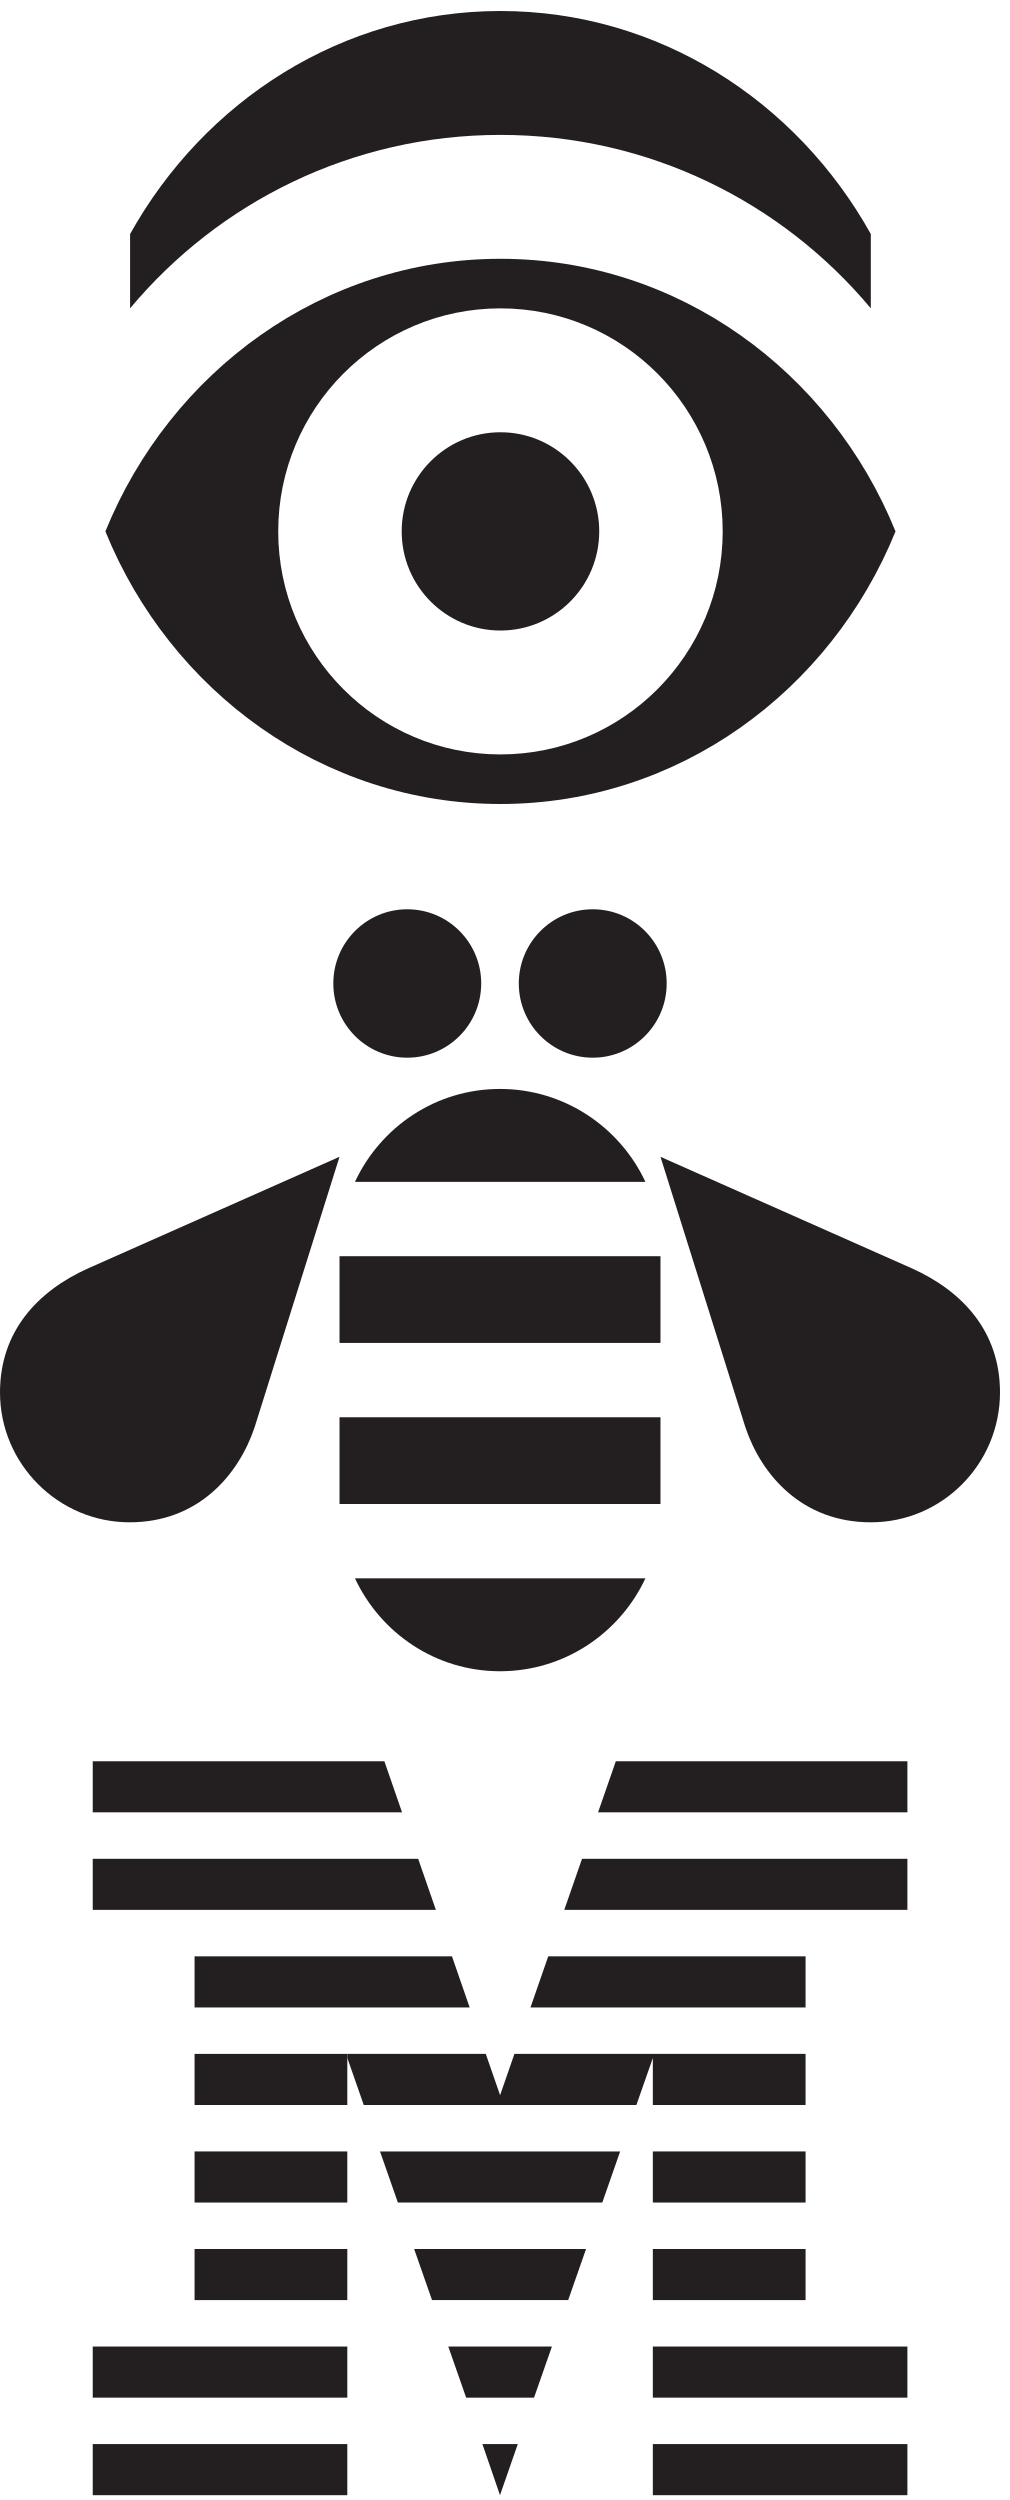
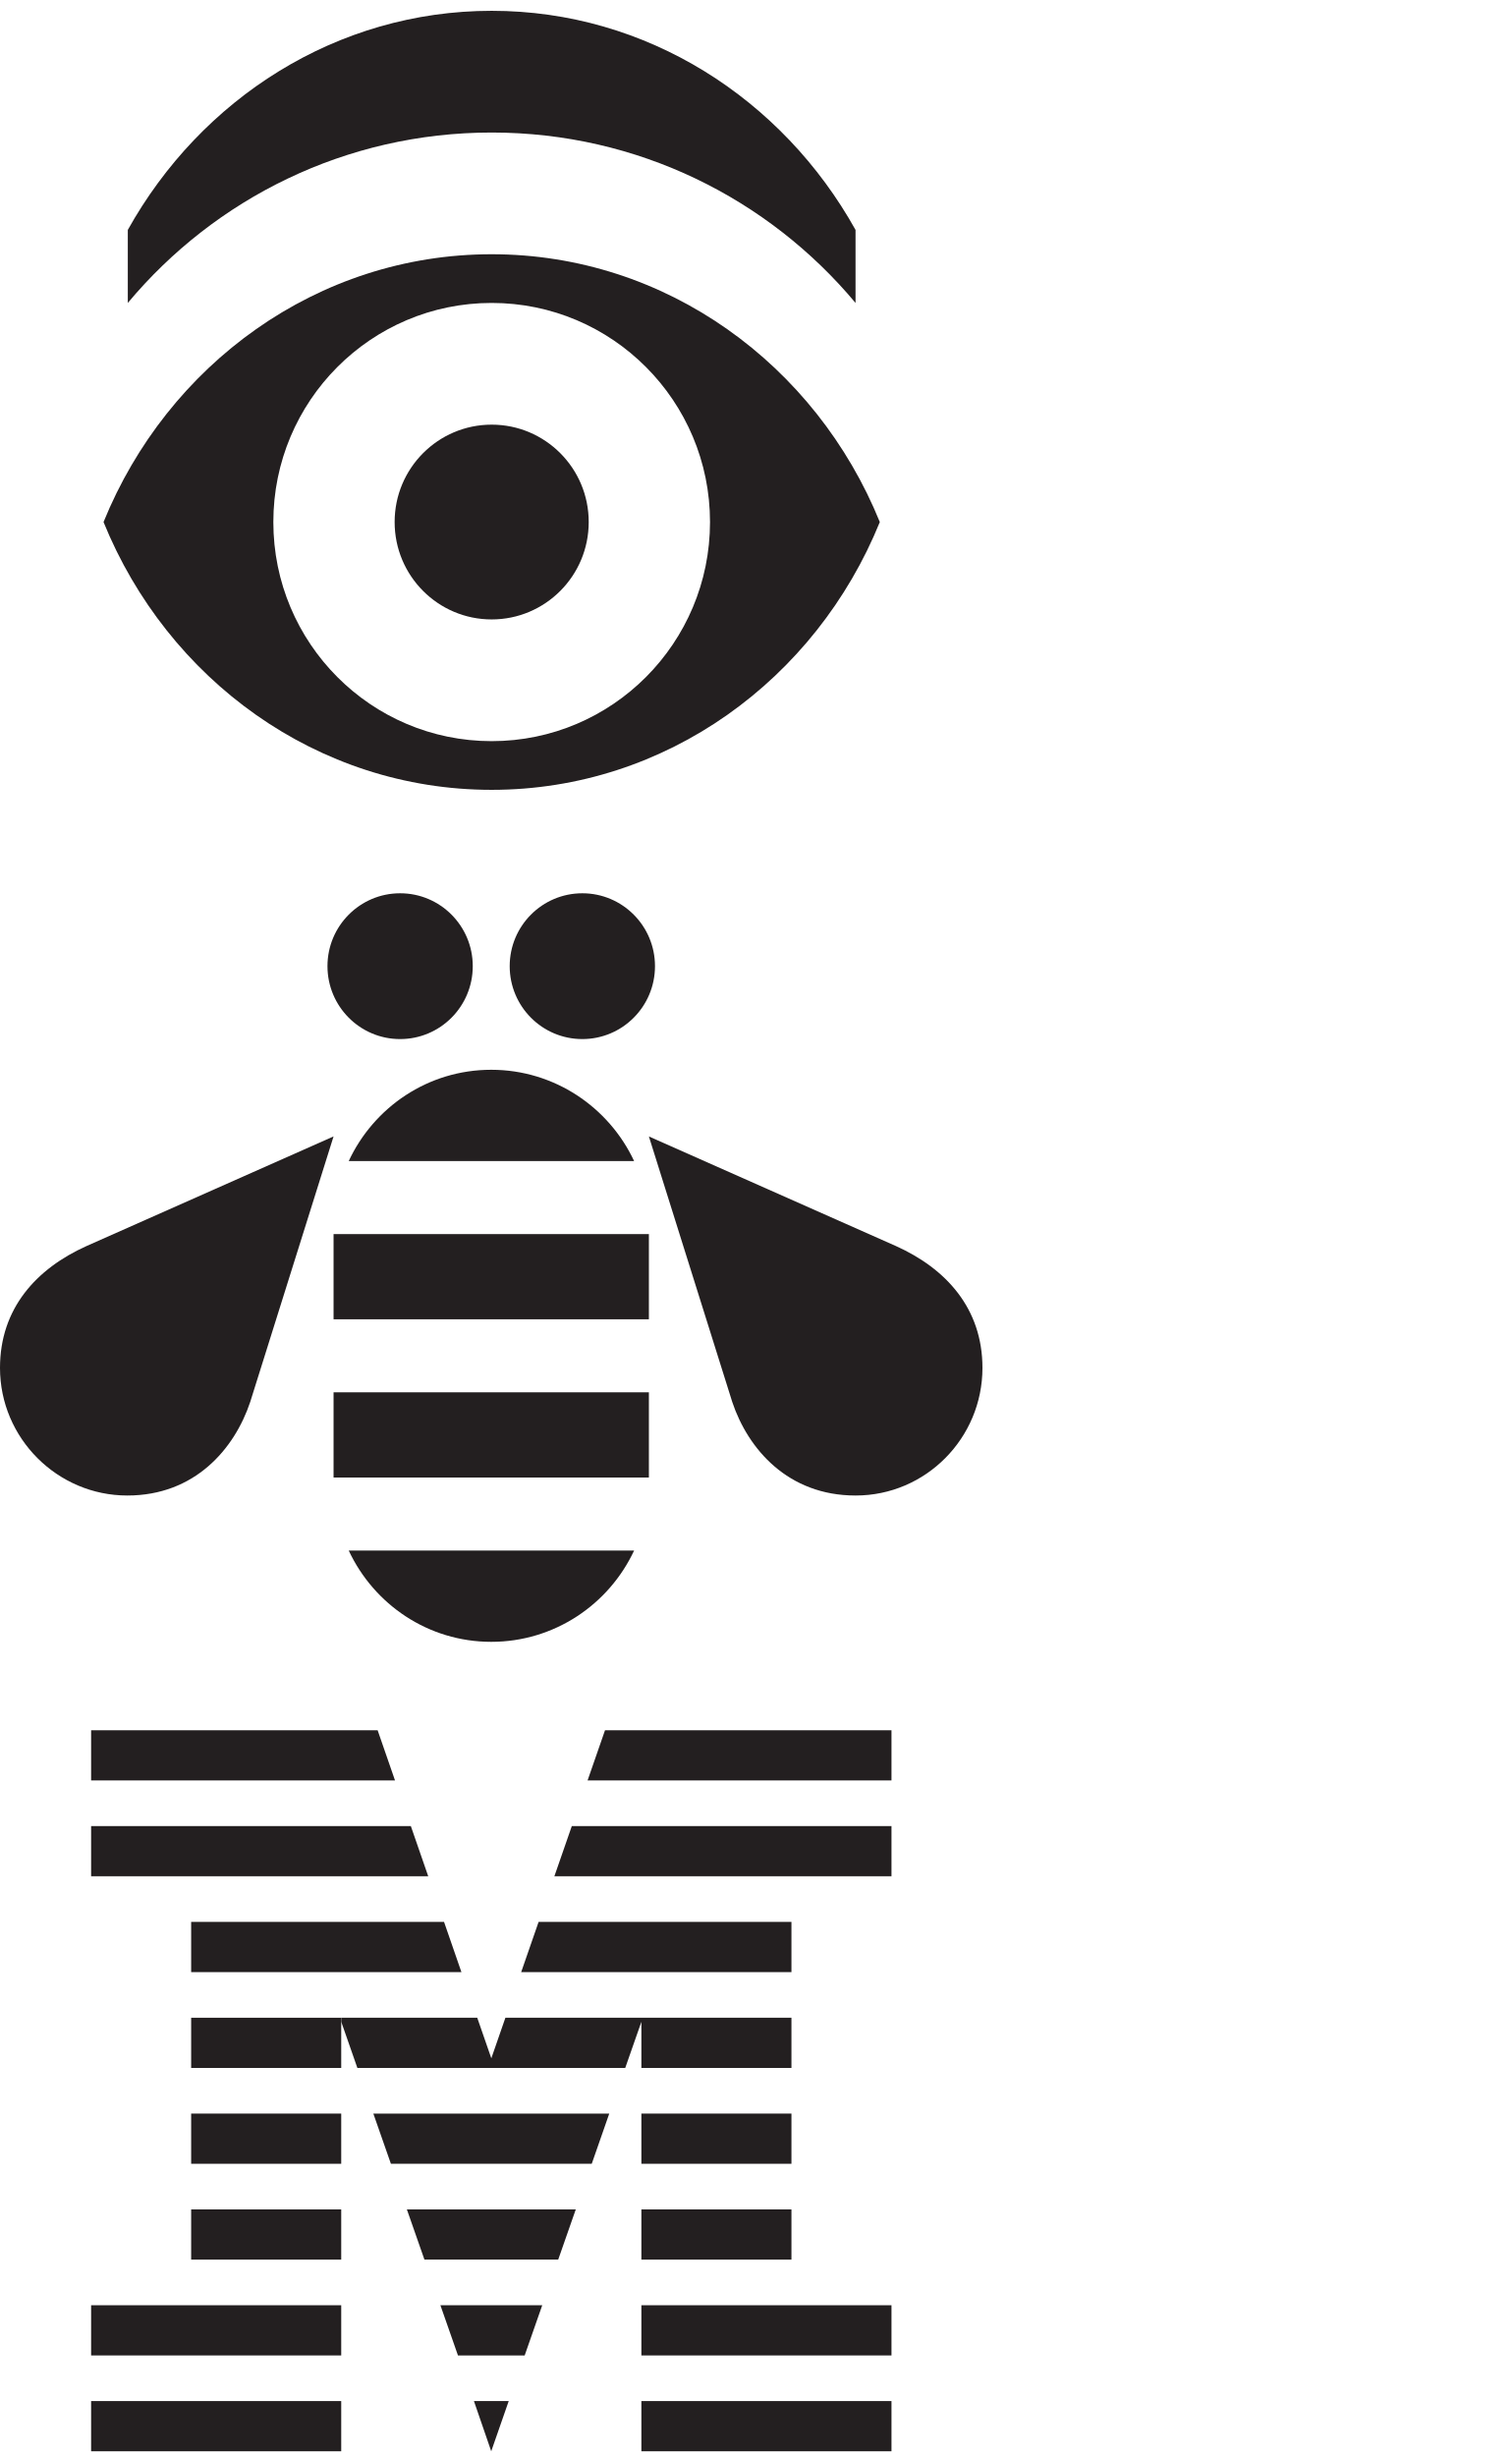
- <svg xmlns="http://www.w3.org/2000/svg" width="21px" height="52px" viewBox="0 0 21 52" version="1.1">
+ <svg xmlns="http://www.w3.org/2000/svg" width="32px" height="52px" viewBox="0 0 32 52" version="1.1">
  <defs />
  <g id="Desktop" stroke="none" stroke-width="1" fill="none" fill-rule="evenodd">
    <g id="Icons-Copy-2" transform="translate(-356, -840)">
      <g id="Group" transform="translate(356, 840)">
        <g id="Group-44">
          <path d="M10.409,13.115 C11.544,13.115 12.464,12.192 12.464,11.053 C12.464,9.914 11.544,8.991 10.409,8.991 C9.275,8.991 8.355,9.914 8.355,11.053 C8.355,12.192 9.275,13.115 10.409,13.115" id="Fill-1" fill="#231F20" />
          <path d="M10.409,6.414 C12.962,6.414 15.032,8.491 15.032,11.053 C15.032,13.615 12.962,15.692 10.409,15.692 C7.856,15.692 5.787,13.615 5.787,11.053 C5.787,8.491 7.856,6.414 10.409,6.414 M10.409,16.723 C14.104,16.723 17.274,14.384 18.627,11.053 C17.274,7.722 14.104,5.383 10.409,5.383 C6.715,5.383 3.545,7.722 2.192,11.053 C3.545,14.384 6.715,16.723 10.409,16.723" id="Fill-3" fill="#231F20" />
          <g id="Group-7" transform="translate(2.51087, 0.128969)">
            <polygon id="Clip-6" points="0.195 0.1 15.602 0.1 15.602 6.285 0.195 6.285" />
            <path d="M7.899,2.677 C10.995,2.677 13.762,4.081 15.602,6.285 L15.602,4.739 C14.056,1.965 11.186,0.1 7.899,0.1 C4.611,0.1 1.741,1.965 0.195,4.739 L0.195,6.285 C2.035,4.081 4.803,2.677 7.899,2.677" id="Fill-5" fill="#231F20" />
          </g>
          <polygon id="Fill-8" fill="#231F20" points="10.4 51.9 10.77 50.837 10.034 50.837" />
          <polygon id="Fill-10" fill="#231F20" points="9.696 49.871 11.108 49.871 11.48 48.808 9.324 48.808" />
          <polygon id="Fill-12" fill="#231F20" points="8.986 47.842 11.818 47.842 12.19 46.779 8.614 46.779" />
          <polygon id="Fill-14" fill="#231F20" points="8.276 45.813 12.528 45.813 12.899 44.75 7.904 44.75" />
          <polygon id="Fill-16" fill="#231F20" points="9.401 40.692 4.047 40.692 4.047 41.755 9.769 41.755" />
          <polygon id="Fill-18" fill="#231F20" points="11.737 39.725 18.874 39.725 18.874 38.663 12.106 38.663" />
          <polygon id="Fill-20" fill="#231F20" points="12.44 37.696 18.874 37.696 18.874 36.634 12.809 36.634" />
          <polygon id="Clip-23" points="0 51.9 20.8 51.9 20.8 0.229 0 0.229" />
          <polygon id="Fill-22" fill="#231F20" points="1.929 51.9 7.224 51.9 7.224 50.837 1.929 50.837" />
          <polygon id="Fill-24" fill="#231F20" points="1.929 49.871 7.224 49.871 7.224 48.808 1.929 48.808" />
          <polygon id="Fill-25" fill="#231F20" points="4.047 47.842 7.224 47.842 7.224 46.779 4.047 46.779" />
          <polygon id="Fill-26" fill="#231F20" points="4.047 45.813 7.224 45.813 7.224 44.75 4.047 44.75" />
          <polygon id="Fill-27" fill="#231F20" points="4.047 43.784 7.224 43.784 7.224 42.721 4.047 42.721" />
          <polygon id="Fill-28" fill="#231F20" points="16.756 40.692 11.403 40.692 11.034 41.755 16.756 41.755" />
          <polygon id="Fill-29" fill="#231F20" points="13.579 43.784 16.756 43.784 16.756 42.721 13.579 42.721 10.7 42.721 10.402 43.58 10.104 42.721 7.225 42.721 7.225 42.807 7.566 43.784 13.237 43.784 13.579 42.807" />
          <polygon id="Fill-30" fill="#231F20" points="13.579 45.813 16.756 45.813 16.756 44.75 13.579 44.75" />
          <polygon id="Fill-31" fill="#231F20" points="13.579 47.842 16.756 47.842 16.756 46.779 13.579 46.779" />
          <polygon id="Fill-32" fill="#231F20" points="13.579 49.871 18.874 49.871 18.874 48.808 13.579 48.808" />
          <polygon id="Fill-33" fill="#231F20" points="13.579 51.9 18.874 51.9 18.874 50.837 13.579 50.837" />
          <polygon id="Fill-34" fill="#231F20" points="1.929 39.725 9.066 39.725 8.698 38.663 1.929 38.663" />
          <polygon id="Fill-35" fill="#231F20" points="7.995 36.634 1.929 36.634 1.929 37.697 8.363 37.697" />
          <path d="M10.009,20.456 C10.009,19.604 9.321,18.913 8.471,18.913 C7.622,18.913 6.933,19.604 6.933,20.456 C6.933,21.309 7.622,22 8.471,22 C9.321,22 10.009,21.309 10.009,20.456" id="Fill-36" fill="#231F20" />
          <path d="M12.329,18.913 C11.479,18.913 10.791,19.604 10.791,20.456 C10.791,21.309 11.479,22 12.329,22 C13.178,22 13.867,21.309 13.867,20.456 C13.867,19.604 13.178,18.913 12.329,18.913" id="Fill-37" fill="#231F20" />
          <path d="M5.298,29.681 L7.062,24.061 L1.832,26.382 C0.772,26.859 -2.2826087e-05,27.701 -2.2826087e-05,28.962 C-2.2826087e-05,30.45 1.214,31.664 2.696,31.664 C4.121,31.664 4.964,30.682 5.298,29.681" id="Fill-38" fill="#231F20" />
          <path d="M18.968,26.382 L13.738,24.062 L15.502,29.681 C15.836,30.682 16.684,31.664 18.113,31.664 C18.114,31.664 18.115,31.664 18.116,31.664 C19.598,31.664 20.8,30.45 20.8,28.962 C20.8,27.701 20.028,26.859 18.968,26.382" id="Fill-39" fill="#231F20" />
          <path d="M10.4,22.65 C9.062,22.65 7.915,23.442 7.383,24.583 L13.425,24.583 C12.892,23.443 11.737,22.65 10.4,22.65" id="Fill-40" fill="#231F20" />
          <polygon id="Fill-41" fill="#231F20" points="7.062 26.129 7.062 27.933 13.738 27.933 13.738 26.129" />
          <polygon id="Fill-42" fill="#231F20" points="13.738 29.479 7.062 29.479 7.062 31.283 13.738 31.283" />
          <path d="M13.425,32.829 L7.383,32.829 C7.916,33.969 9.063,34.762 10.4,34.762 C11.738,34.762 12.892,33.97 13.425,32.829" id="Fill-43" fill="#231F20" />
        </g>
      </g>
    </g>
  </g>
</svg>
